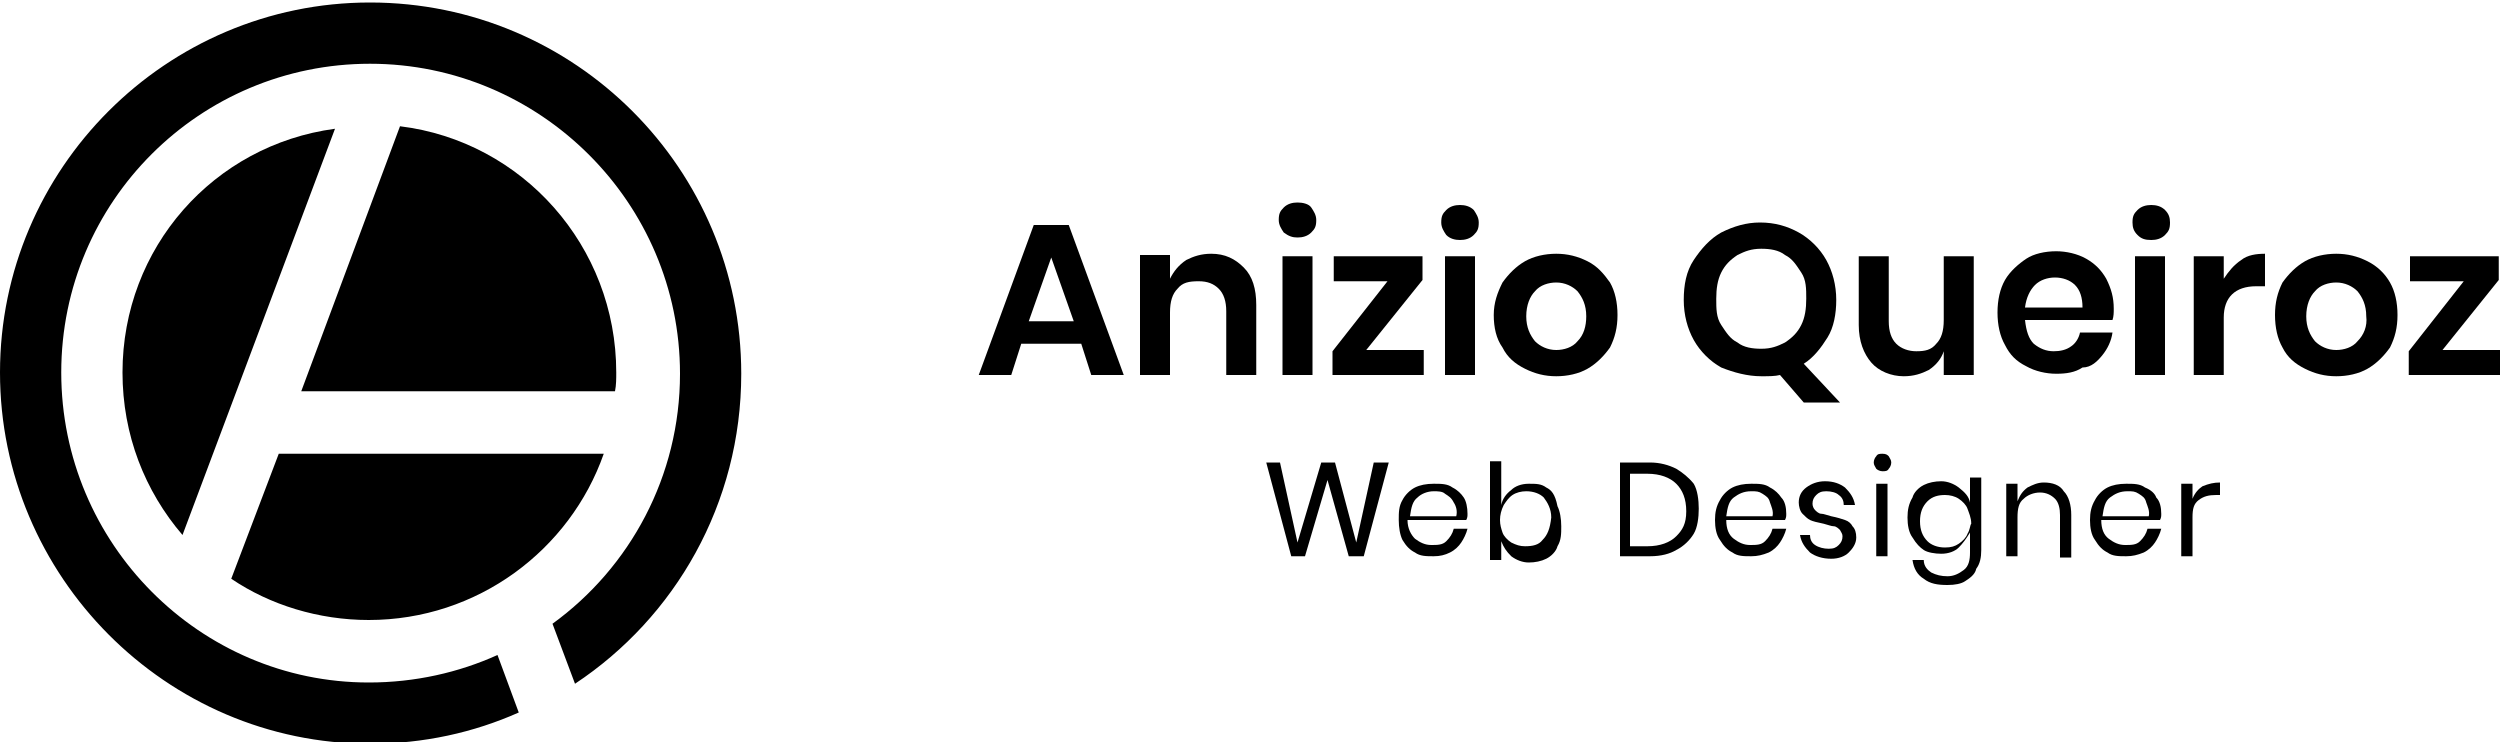
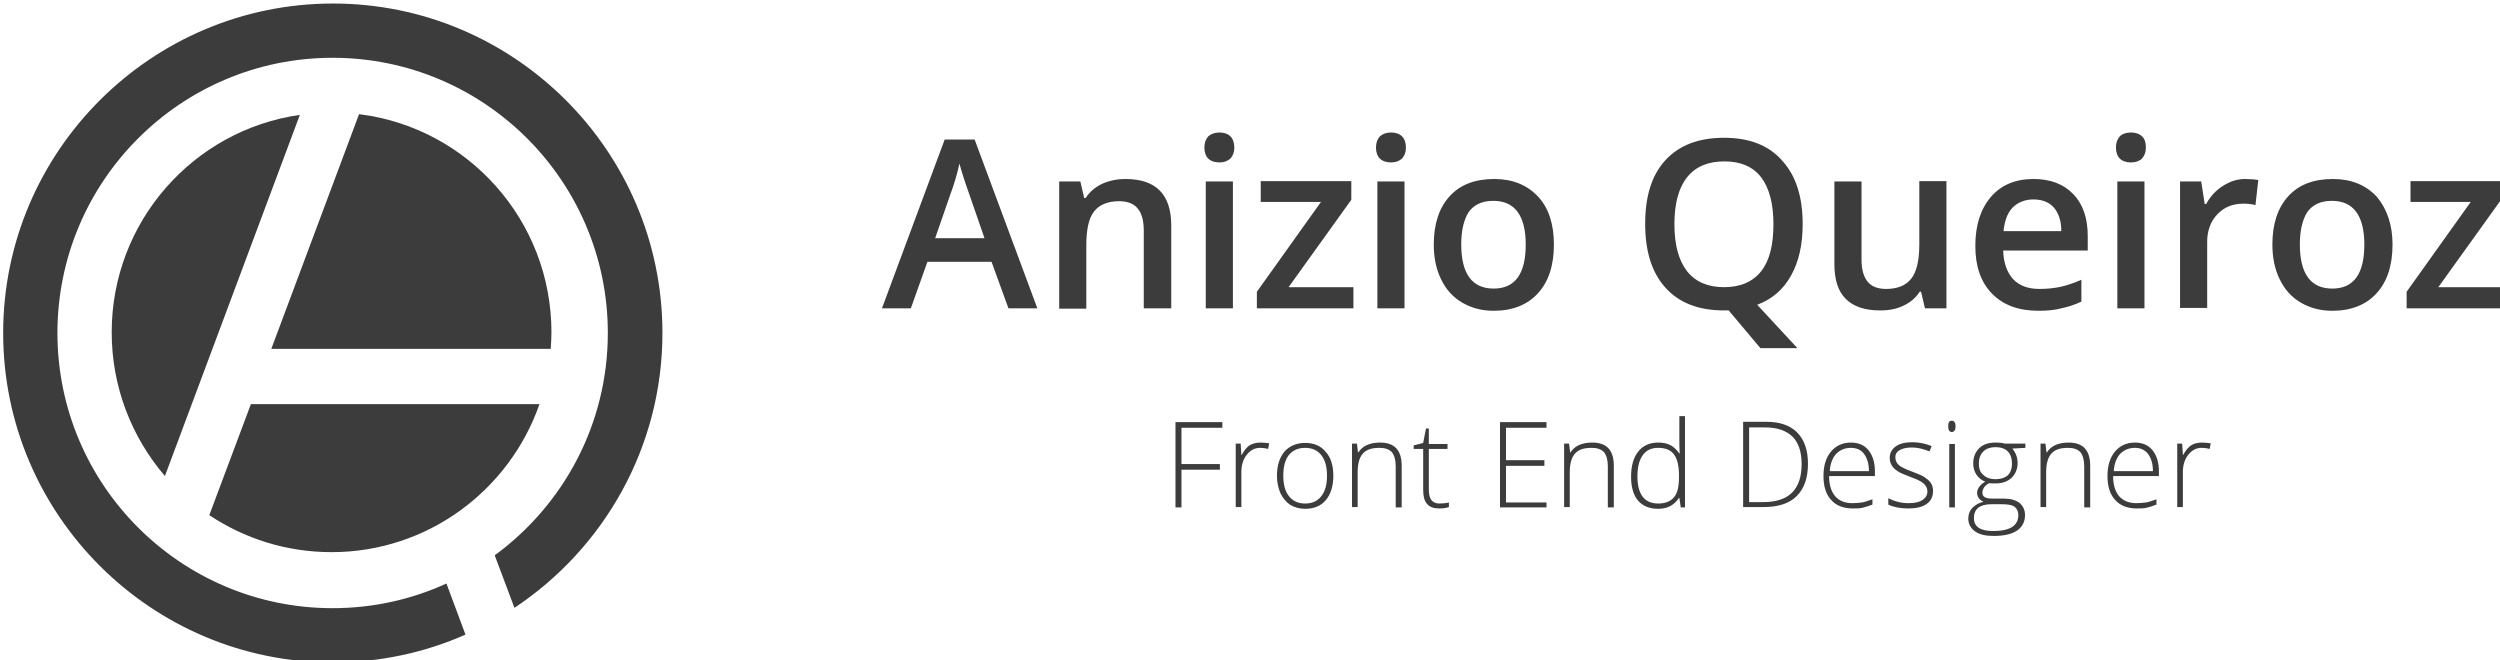
- <svg xmlns="http://www.w3.org/2000/svg" version="1.1" id="Camada_1" x="0px" y="0px" viewBox="0 0 200 59.3" style="enable-background:new 0 0 200 59.3;" xml:space="preserve">
+ <svg xmlns="http://www.w3.org/2000/svg" version="1.1" id="Camada_1" x="0px" y="0px" viewBox="0 0 709.5 187.1" style="enable-background:new 0 0 709.5 187.1;" xml:space="preserve">
+   <style type="text/css">
+ 	.st0{fill:#3C3C3C;}
+ </style>
  <g>
-     <path d="M82.7,18l-4.4,12h2.6l0.8-2.5h4.8l0.8,2.5h2.6l-4.4-12H82.7z M82.3,25.7l1.8-5.1l1.8,5.1H82.3z" />
-     <path d="M96.9,20.3c-0.8,0-1.4,0.2-2,0.5c-0.6,0.4-1,0.9-1.3,1.5v-1.9h-2.4V30h2.4v-5c0-0.9,0.2-1.5,0.6-1.9   c0.4-0.5,0.9-0.6,1.7-0.6c0.7,0,1.2,0.2,1.6,0.6c0.4,0.4,0.6,1,0.6,1.8V30h2.4v-5.6c0-1.3-0.3-2.3-1-3C98.8,20.7,98,20.3,96.9,20.3   z" />
-     <path d="M103.8,19c0.4,0,0.8-0.1,1.1-0.4c0.3-0.3,0.4-0.5,0.4-1c0-0.4-0.2-0.7-0.4-1s-0.7-0.4-1.1-0.4s-0.8,0.1-1.1,0.4   c-0.3,0.3-0.4,0.5-0.4,1c0,0.4,0.2,0.7,0.4,1C103.1,18.9,103.4,19,103.8,19z" />
-     <rect x="102.6" y="20.5" width="2.4" height="9.5" />
-     <polygon points="113.9,28 109.3,28 113.8,22.4 113.8,20.5 106.7,20.5 106.7,22.5 111,22.5 106.6,28.1 106.6,30 113.9,30  " />
-     <rect x="115.6" y="20.5" width="2.4" height="9.5" />
-     <path d="M116.8,16.4c-0.4,0-0.8,0.1-1.1,0.4c-0.3,0.3-0.4,0.5-0.4,1c0,0.4,0.2,0.7,0.4,1c0.3,0.3,0.7,0.4,1.1,0.4s0.8-0.1,1.1-0.4   c0.3-0.3,0.4-0.5,0.4-1c0-0.4-0.2-0.7-0.4-1C117.6,16.5,117.2,16.4,116.8,16.4z" />
-     <path d="M127,20.9c-0.8-0.4-1.6-0.6-2.5-0.6s-1.8,0.2-2.5,0.6s-1.3,1-1.8,1.7c-0.4,0.8-0.7,1.6-0.7,2.6s0.2,1.9,0.7,2.6   c0.4,0.8,1,1.3,1.8,1.7c0.8,0.4,1.6,0.6,2.5,0.6s1.8-0.2,2.5-0.6s1.3-1,1.8-1.7c0.4-0.8,0.6-1.6,0.6-2.6s-0.2-1.9-0.6-2.6   C128.3,21.9,127.8,21.3,127,20.9z M126.2,27.3c-0.4,0.5-1.1,0.7-1.7,0.7c-0.7,0-1.3-0.3-1.7-0.7c-0.4-0.5-0.7-1.1-0.7-2   s0.3-1.6,0.7-2c0.4-0.5,1.1-0.7,1.7-0.7c0.7,0,1.3,0.3,1.7,0.7c0.4,0.5,0.7,1.1,0.7,2C126.9,26.1,126.7,26.8,126.2,27.3z" />
-     <path d="M140.9,30.1c0.6,0,1.1,0,1.5-0.1l1.9,2.2h2.9l-2.9-3.1c0.8-0.5,1.4-1.3,1.9-2.1s0.7-1.9,0.7-3c0-1.2-0.3-2.3-0.8-3.2   s-1.3-1.7-2.2-2.2c-0.9-0.5-1.9-0.8-3.1-0.8c-1.1,0-2.1,0.3-3.1,0.8c-0.9,0.5-1.6,1.3-2.2,2.2s-0.8,2-0.8,3.2s0.3,2.3,0.8,3.2   s1.3,1.7,2.2,2.2C138.7,29.8,139.8,30.1,140.9,30.1z M137.3,23.9c0-0.8,0.1-1.5,0.4-2.1s0.7-1,1.3-1.4c0.6-0.3,1.1-0.5,1.9-0.5   c0.7,0,1.4,0.1,1.9,0.5c0.6,0.3,0.9,0.8,1.3,1.4s0.4,1.3,0.4,2.1c0,0.8-0.1,1.5-0.4,2.1s-0.7,1-1.3,1.4c-0.6,0.3-1.1,0.5-1.9,0.5   c-0.7,0-1.4-0.1-1.9-0.5c-0.6-0.3-0.9-0.8-1.3-1.4S137.3,24.7,137.3,23.9z" />
-     <path d="M155.5,28.1V30h2.4v-9.5h-2.4v5.1c0,0.9-0.2,1.5-0.6,1.9c-0.4,0.5-0.9,0.6-1.6,0.6c-0.6,0-1.2-0.2-1.6-0.6   c-0.4-0.4-0.6-1-0.6-1.8v-5.2h-2.4V26c0,1.3,0.4,2.3,1,3s1.6,1.1,2.6,1.1c0.8,0,1.4-0.2,2-0.5C154.9,29.2,155.3,28.7,155.5,28.1z" />
-     <path d="M168.2,28.4c0.4-0.5,0.7-1.1,0.8-1.8h-2.6c-0.1,0.5-0.4,0.9-0.7,1.1c-0.4,0.3-0.9,0.4-1.4,0.4c-0.6,0-1.1-0.2-1.6-0.6   c-0.4-0.4-0.6-1-0.7-1.9h7c0.1-0.3,0.1-0.6,0.1-0.9c0-0.9-0.2-1.6-0.6-2.4c-0.4-0.7-0.9-1.2-1.6-1.6s-1.6-0.6-2.4-0.6   c-0.9,0-1.8,0.2-2.4,0.6s-1.3,1-1.7,1.7s-0.6,1.6-0.6,2.6s0.2,1.9,0.6,2.6c0.4,0.8,0.9,1.3,1.7,1.7c0.7,0.4,1.6,0.6,2.4,0.6   c0.8,0,1.5-0.1,2.1-0.5C167.3,29.4,167.8,28.9,168.2,28.4z M162.8,22.8c0.4-0.4,1-0.6,1.6-0.6s1.2,0.2,1.6,0.6   c0.4,0.4,0.6,1,0.6,1.8h-4.6C162.1,23.8,162.4,23.2,162.8,22.8z" />
-     <path d="M172.1,16.4c-0.4,0-0.8,0.1-1.1,0.4s-0.4,0.5-0.4,1c0,0.4,0.1,0.7,0.4,1s0.6,0.4,1.1,0.4c0.4,0,0.8-0.1,1.1-0.4   s0.4-0.5,0.4-1c0-0.4-0.1-0.7-0.4-1C172.9,16.5,172.5,16.4,172.1,16.4z" />
-     <rect x="170.8" y="20.5" width="2.4" height="9.5" />
-     <path d="M177.9,22.3v-1.8h-2.4V30h2.4v-4.6c0-1.6,0.9-2.5,2.6-2.5h0.7v-2.6c-0.7,0-1.4,0.1-1.9,0.5   C178.7,21.2,178.3,21.7,177.9,22.3z" />
-     <path d="M189.4,20.9c-0.8-0.4-1.6-0.6-2.5-0.6s-1.8,0.2-2.5,0.6s-1.3,1-1.8,1.7c-0.4,0.8-0.6,1.6-0.6,2.6s0.2,1.9,0.6,2.6   c0.4,0.8,1,1.3,1.8,1.7c0.8,0.4,1.6,0.6,2.5,0.6s1.8-0.2,2.5-0.6s1.3-1,1.8-1.7c0.4-0.8,0.6-1.6,0.6-2.6s-0.2-1.9-0.6-2.6   C190.8,21.9,190.2,21.3,189.4,20.9z M188.6,27.3c-0.4,0.5-1.1,0.7-1.7,0.7c-0.7,0-1.3-0.3-1.7-0.7c-0.4-0.5-0.7-1.1-0.7-2   s0.3-1.6,0.7-2c0.4-0.5,1.1-0.7,1.7-0.7c0.7,0,1.3,0.3,1.7,0.7c0.4,0.5,0.7,1.1,0.7,2C189.4,26.1,189.1,26.8,188.6,27.3z" />
-     <polygon points="195.4,28 199.9,22.4 199.9,20.5 192.8,20.5 192.8,22.5 197.1,22.5 192.7,28.1 192.7,30 200,30 200,28  " />
-     <path d="M48.3,36.3h-26l-3.8,10c3.1,2.1,7,3.3,11,3.3C38.2,49.6,45.6,44,48.3,36.3z" />
-     <path d="M9.8,29.8c0,5,1.8,9.5,4.8,13l12.2-32.5C17.1,11.6,9.8,19.8,9.8,29.8z" />
-     <path d="M49.3,29.8c0-10.1-7.5-18.5-17.3-19.7l-7.9,21.2h25.1C49.3,30.8,49.3,30.3,49.3,29.8z" />
-     <path d="M29.6,0.2C13.3,0.2,0,13.5,0,29.8s13.3,29.7,29.6,29.7c4.3,0,8.3-0.9,11.9-2.5l-1.7-4.6c-3.1,1.4-6.6,2.2-10.3,2.2   C16,54.6,4.9,43.5,4.9,29.8S16,5.1,29.6,5.1s24.8,11.1,24.8,24.8c0,8.2-4,15.5-10.2,20l1.8,4.8c8-5.3,13.3-14.4,13.3-24.8   C59.3,13.5,46,0.2,29.6,0.2z" />
-     <polygon points="108.5,43.4 106.8,37 105.7,37 103.8,43.4 102.4,37 101.3,37 103.3,44.5 104.4,44.5 106.2,38.4 107.9,44.5    109.1,44.5 111.1,37 109.9,37  " />
-     <path d="M116.2,39c-0.4-0.3-0.9-0.3-1.5-0.3c-0.6,0-1.1,0.1-1.5,0.3s-0.8,0.6-1,1c-0.3,0.5-0.3,1-0.3,1.6s0.1,1.2,0.3,1.6   c0.3,0.5,0.6,0.8,1,1c0.4,0.3,0.9,0.3,1.5,0.3c0.5,0,0.9-0.1,1.3-0.3c0.4-0.2,0.7-0.5,0.9-0.8s0.4-0.7,0.5-1.1h-1.1   c-0.1,0.4-0.3,0.7-0.6,1c-0.3,0.3-0.7,0.3-1.2,0.3s-0.9-0.2-1.3-0.5c-0.3-0.3-0.6-0.8-0.6-1.5h4.7c0.1-0.2,0.1-0.3,0.1-0.5   c0-0.5-0.1-1-0.3-1.3C116.9,39.5,116.6,39.2,116.2,39z M112.8,41.3c0.1-0.7,0.2-1.2,0.6-1.5c0.3-0.3,0.8-0.5,1.3-0.5   c0.3,0,0.7,0,0.9,0.2c0.3,0.2,0.5,0.3,0.7,0.7c0.2,0.3,0.3,0.7,0.2,1.1H112.8z" />
-     <path d="M123.7,39c-0.4-0.3-0.8-0.3-1.4-0.3s-1.1,0.2-1.4,0.5c-0.4,0.3-0.7,0.7-0.8,1.2v-3.5h-0.9v7.9h0.9v-1.5   c0.2,0.5,0.4,0.8,0.8,1.2c0.4,0.3,0.9,0.5,1.4,0.5c0.5,0,1-0.1,1.4-0.3s0.8-0.6,0.9-1c0.3-0.5,0.3-1,0.3-1.6s-0.1-1.2-0.3-1.6   C124.4,39.5,124.1,39.2,123.7,39z M123.4,43.2c-0.3,0.4-0.8,0.5-1.4,0.5c-0.4,0-0.7-0.1-1.1-0.3c-0.3-0.2-0.6-0.5-0.7-0.8   S120,42,120,41.6s0.1-0.8,0.3-1.2c0.2-0.3,0.4-0.6,0.7-0.8c0.3-0.2,0.7-0.3,1.1-0.3c0.6,0,1.1,0.2,1.4,0.5c0.3,0.4,0.6,0.9,0.6,1.6   C124,42.3,123.8,42.8,123.4,43.2z" />
-     <path d="M134.1,37.5c-0.6-0.3-1.3-0.5-2.1-0.5h-2.4v7.5h2.4c0.9,0,1.6-0.2,2.1-0.5c0.6-0.3,1.1-0.8,1.4-1.3s0.4-1.3,0.4-2   s-0.1-1.5-0.4-2C135.1,38.2,134.6,37.8,134.1,37.5z M134.1,42.9c-0.5,0.5-1.3,0.8-2.3,0.8h-1.4v-5.8h1.4c1,0,1.8,0.3,2.3,0.8   s0.8,1.2,0.8,2.2S134.6,42.4,134.1,42.9z" />
-     <path d="M141.6,39c-0.4-0.3-0.9-0.3-1.5-0.3c-0.6,0-1.1,0.1-1.5,0.3s-0.8,0.6-1,1c-0.3,0.5-0.4,1-0.4,1.6s0.1,1.2,0.4,1.6   c0.3,0.5,0.6,0.8,1,1c0.4,0.3,0.9,0.3,1.5,0.3c0.5,0,0.9-0.1,1.4-0.3c0.4-0.2,0.7-0.5,0.9-0.8s0.4-0.7,0.5-1.1h-1.1   c-0.1,0.4-0.3,0.7-0.6,1c-0.3,0.3-0.7,0.3-1.2,0.3s-0.9-0.2-1.3-0.5s-0.6-0.8-0.6-1.5h4.7c0.1-0.2,0.1-0.3,0.1-0.5   c0-0.5-0.1-1-0.4-1.3C142.3,39.5,142,39.2,141.6,39z M138.1,41.3c0.1-0.7,0.2-1.2,0.6-1.5c0.4-0.3,0.8-0.5,1.4-0.5   c0.4,0,0.6,0,0.9,0.2s0.5,0.3,0.6,0.7c0.1,0.3,0.3,0.7,0.2,1.1H138.1z" />
-     <path d="M147.6,41.6c-0.3-0.1-0.6-0.2-1.1-0.3c-0.4-0.1-0.6-0.2-0.8-0.2s-0.4-0.2-0.5-0.3s-0.2-0.3-0.2-0.5c0-0.3,0.1-0.5,0.3-0.7   c0.2-0.2,0.4-0.3,0.8-0.3c0.4,0,0.8,0.1,1,0.3c0.3,0.2,0.4,0.5,0.4,0.8h0.9c-0.1-0.6-0.4-1-0.8-1.4c-0.4-0.3-0.9-0.5-1.6-0.5   c-0.6,0-1.1,0.2-1.5,0.5c-0.4,0.3-0.6,0.7-0.6,1.2c0,0.3,0.1,0.7,0.3,0.9c0.2,0.2,0.4,0.4,0.6,0.5s0.6,0.2,1.1,0.3   c0.4,0.1,0.6,0.2,0.8,0.2s0.4,0.2,0.5,0.3c0.1,0.2,0.2,0.3,0.2,0.5c0,0.3-0.1,0.5-0.3,0.7s-0.4,0.3-0.8,0.3c-0.4,0-0.8-0.1-1.1-0.3   c-0.3-0.2-0.4-0.5-0.4-0.8H144c0.1,0.6,0.4,1,0.8,1.4c0.4,0.3,1,0.5,1.7,0.5c0.6,0,1.1-0.2,1.4-0.5s0.6-0.7,0.6-1.2   c0-0.4-0.1-0.7-0.3-0.9C148.1,41.9,147.9,41.7,147.6,41.6z" />
-     <path d="M150.6,36.3c-0.2,0-0.4,0-0.5,0.2c-0.1,0.1-0.2,0.3-0.2,0.5s0.1,0.3,0.2,0.5c0.1,0.1,0.3,0.2,0.5,0.2s0.4,0,0.5-0.2   c0.1-0.1,0.2-0.3,0.2-0.5s-0.1-0.3-0.2-0.5C151,36.4,150.9,36.3,150.6,36.3z" />
-     <rect x="150.1" y="38.7" width="0.9" height="5.8" />
-     <path d="M157.6,40.2c-0.1-0.5-0.4-0.8-0.9-1.2c-0.4-0.3-0.9-0.5-1.4-0.5c-0.5,0-1,0.1-1.4,0.3s-0.8,0.6-0.9,1   c-0.3,0.5-0.4,1-0.4,1.6s0.1,1.2,0.4,1.6c0.3,0.5,0.6,0.8,0.9,1s0.9,0.3,1.4,0.3c0.6,0,1.1-0.2,1.4-0.5s0.6-0.7,0.9-1.2v1.6   c0,0.6-0.1,1.1-0.5,1.4c-0.4,0.3-0.8,0.5-1.3,0.5s-0.9-0.1-1.3-0.3c-0.3-0.2-0.6-0.5-0.6-1H153c0.1,0.7,0.4,1.2,0.9,1.5   c0.5,0.4,1.1,0.5,1.9,0.5c0.6,0,1.1-0.1,1.4-0.3s0.8-0.5,0.9-1c0.3-0.4,0.4-0.9,0.4-1.5v-5.8h-0.9L157.6,40.2L157.6,40.2z    M157.4,42.7c-0.1,0.3-0.4,0.6-0.7,0.8c-0.3,0.2-0.6,0.3-1.1,0.3c-0.6,0-1.1-0.2-1.4-0.5c-0.4-0.4-0.6-0.9-0.6-1.6   c0-0.7,0.2-1.2,0.6-1.6c0.4-0.4,0.9-0.5,1.4-0.5c0.4,0,0.8,0.1,1.1,0.3s0.6,0.5,0.7,0.8c0.1,0.3,0.3,0.7,0.3,1.2   C157.6,42,157.6,42.4,157.4,42.7z" />
-     <path d="M163.5,38.6c-0.5,0-0.9,0.2-1.3,0.4c-0.4,0.3-0.6,0.6-0.8,1.1v-1.4h-0.9v5.8h0.9v-3.1c0-0.7,0.1-1.2,0.5-1.5   c0.3-0.3,0.8-0.5,1.3-0.5c0.5,0,0.9,0.2,1.2,0.5s0.4,0.8,0.4,1.3v3.4h0.9v-3.4c0-0.8-0.2-1.5-0.6-1.9   C164.8,38.8,164.2,38.6,163.5,38.6z" />
-     <path d="M171.6,39c-0.4-0.3-0.9-0.3-1.5-0.3c-0.6,0-1.1,0.1-1.5,0.3s-0.8,0.6-1,1c-0.3,0.5-0.4,1-0.4,1.6s0.1,1.2,0.4,1.6   c0.3,0.5,0.6,0.8,1,1c0.4,0.3,0.9,0.3,1.5,0.3c0.5,0,0.9-0.1,1.4-0.3c0.4-0.2,0.7-0.5,0.9-0.8s0.4-0.7,0.5-1.1h-1.1   c-0.1,0.4-0.3,0.7-0.6,1c-0.3,0.3-0.7,0.3-1.2,0.3s-0.9-0.2-1.3-0.5s-0.6-0.8-0.6-1.5h4.7c0.1-0.2,0.1-0.3,0.1-0.5   c0-0.5-0.1-1-0.4-1.3C172.4,39.5,172.1,39.2,171.6,39z M168.2,41.3c0.1-0.7,0.2-1.2,0.6-1.5c0.4-0.3,0.8-0.5,1.4-0.5   c0.4,0,0.6,0,0.9,0.2s0.5,0.3,0.6,0.7c0.1,0.3,0.3,0.7,0.2,1.1H168.2z" />
-     <path d="M175.4,39.9v-1.2h-0.9v5.8h0.9v-3.1c0-0.7,0.1-1.1,0.5-1.4c0.4-0.3,0.8-0.4,1.4-0.4h0.3v-1c-0.5,0-0.9,0.1-1.4,0.3   C175.9,39.1,175.6,39.4,175.4,39.9z" />
+     <g>
+       <g>
+         <path class="st0" d="M59.4,146.2c9.9,6.6,21.8,10.5,34.7,10.5c27.3,0,50.5-17.6,59-42H71.2L59.4,146.2z" />
+         <path class="st0" d="M31.7,94.3c0,15.6,5.7,29.8,15.1,40.8L85.1,32.6C54.9,36.9,31.7,62.9,31.7,94.3z" />
+         <path class="st0" d="M101.9,32.4L77,99h79.3c0.1-1.6,0.2-3.1,0.2-4.7C156.5,62.5,132.7,36.2,101.9,32.4z" />
+       </g>
+       <path class="st0" d="M188,94.5c0-51.6-42-93.5-93.5-93.5S0.9,42.9,0.9,94.5s42,93.5,93.5,93.5c13.4,0,26.2-2.8,37.7-7.9l-5.4-14.5    c-9.8,4.5-20.8,7-32.3,7c-43.1,0-78.1-35-78.1-78.1s35-78.1,78.1-78.1s78.1,35,78.1,78.1c0,25.9-12.6,48.8-32.1,63.1l5.6,14.9    C171.3,155.7,188,127,188,94.5z" />
+     </g>
+     <g>
+       <g>
+         <path class="st0" d="M335.3,144h-1.7v-24.2h13.3v1.6h-11.6v10.3h10.9v1.6h-10.9V144z" />
+         <path class="st0" d="M357.7,125.6c0.8,0,1.6,0.1,2.5,0.2l-0.3,1.6c-0.8-0.2-1.5-0.3-2.3-0.3c-1.5,0-2.8,0.7-3.8,2     c-1,1.3-1.5,2.9-1.5,4.9v9.9h-1.6v-18h1.4l0.2,3.2h0.1c0.7-1.3,1.5-2.3,2.4-2.8C355.5,125.9,356.5,125.6,357.7,125.6z" />
+         <path class="st0" d="M378.4,135c0,2.9-0.7,5.2-2.1,6.9c-1.4,1.7-3.4,2.5-5.9,2.5c-1.6,0-3-0.4-4.2-1.1c-1.2-0.8-2.1-1.9-2.8-3.3     c-0.6-1.4-1-3.1-1-4.9c0-2.9,0.7-5.2,2.1-6.9c1.4-1.6,3.4-2.5,5.9-2.5c2.5,0,4.4,0.8,5.8,2.5C377.7,129.8,378.4,132.1,378.4,135z      M364.2,135c0,2.5,0.5,4.4,1.6,5.8c1.1,1.4,2.6,2.1,4.6,2.1c2,0,3.5-0.7,4.6-2.1c1.1-1.4,1.6-3.3,1.6-5.8c0-2.5-0.5-4.4-1.6-5.8     c-1.1-1.4-2.6-2.1-4.6-2.1c-2,0-3.5,0.7-4.6,2C364.7,130.5,364.2,132.5,364.2,135z" />
+         <path class="st0" d="M396.1,144v-11.7c0-1.8-0.4-3.1-1.1-4c-0.8-0.8-1.9-1.2-3.5-1.2c-2.2,0-3.7,0.5-4.7,1.6     c-1,1.1-1.5,2.9-1.5,5.3v9.9h-1.6v-18h1.4l0.3,2.5h0.1c1.2-1.9,3.3-2.8,6.2-2.8c4.1,0,6.1,2.2,6.1,6.6V144H396.1z" />
+         <path class="st0" d="M408.5,142.9c1,0,1.9-0.1,2.7-0.3v1.3c-0.8,0.3-1.7,0.4-2.7,0.4c-1.6,0-2.8-0.4-3.5-1.3     c-0.8-0.9-1.1-2.2-1.1-4v-11.6h-2.7v-1l2.7-0.7l0.8-4.1h0.8v4.4h5.3v1.4h-5.3v11.4c0,1.4,0.2,2.4,0.7,3.1     C406.7,142.5,407.4,142.9,408.5,142.9z" />
+         <path class="st0" d="M438.9,144h-13.2v-24.2h13.2v1.6h-11.5v9.2h10.9v1.6h-10.9v10.4h11.5V144z" />
+         <path class="st0" d="M456.3,144v-11.7c0-1.8-0.4-3.1-1.1-4c-0.8-0.8-1.9-1.2-3.5-1.2c-2.2,0-3.7,0.5-4.7,1.6     c-1,1.1-1.5,2.9-1.5,5.3v9.9h-1.6v-18h1.4l0.3,2.5h0.1c1.2-1.9,3.3-2.8,6.2-2.8c4.1,0,6.1,2.2,6.1,6.6V144H456.3z" />
+         <path class="st0" d="M470.6,125.6c1.3,0,2.4,0.2,3.4,0.7s1.8,1.3,2.6,2.4h0.1c-0.1-1.4-0.1-2.8-0.1-4.1v-6.5h1.6V144H477     l-0.4-2.7h-0.1c-1.4,2.1-3.3,3.1-5.9,3.1c-2.5,0-4.4-0.8-5.7-2.3c-1.3-1.5-2-3.8-2-6.8c0-3.1,0.7-5.5,2-7.1     C466.2,126.5,468.1,125.6,470.6,125.6z M470.6,127.1c-2,0-3.4,0.7-4.4,2.1c-1,1.4-1.5,3.4-1.5,6c0,5.1,2,7.7,5.9,7.7     c2,0,3.5-0.6,4.5-1.8s1.4-3.1,1.4-5.8V135c0-2.8-0.5-4.8-1.4-6C474.2,127.7,472.6,127.1,470.6,127.1z" />
+         <path class="st0" d="M513.1,131.6c0,4.1-1.1,7.1-3.2,9.2c-2.1,2.1-5.3,3.1-9.4,3.1h-5.8v-24.2h6.5c3.9,0,6.8,1,8.8,3     C512.1,124.8,513.1,127.8,513.1,131.6z M511.3,131.7c0-3.5-0.9-6.1-2.6-7.8c-1.8-1.7-4.3-2.6-7.8-2.6h-4.5v21.2h4     C507.7,142.5,511.3,138.9,511.3,131.7z" />
+         <path class="st0" d="M525.8,144.3c-2.6,0-4.7-0.8-6.1-2.4c-1.5-1.6-2.2-3.9-2.2-6.8c0-2.9,0.7-5.2,2.1-6.9     c1.4-1.7,3.3-2.6,5.7-2.6c2.1,0,3.8,0.7,5,2.2c1.2,1.5,1.8,3.5,1.8,6v1.3h-13c0,2.5,0.6,4.4,1.7,5.7c1.1,1.3,2.8,2,4.9,2     c1,0,1.9-0.1,2.7-0.2c0.8-0.1,1.8-0.5,3-0.9v1.5c-1,0.4-2,0.7-2.8,0.9S526.9,144.3,525.8,144.3z M525.3,127.1     c-1.7,0-3.1,0.6-4.2,1.7c-1,1.1-1.7,2.8-1.8,4.9h11.1c0-2.1-0.5-3.7-1.4-4.9C528.2,127.7,526.9,127.1,525.3,127.1z" />
+         <path class="st0" d="M548.6,139.3c0,1.6-0.6,2.9-1.8,3.7c-1.2,0.9-3,1.3-5.2,1.3c-2.4,0-4.3-0.4-5.7-1.1v-1.8     c1.8,0.9,3.7,1.4,5.7,1.4c1.8,0,3.1-0.3,4-0.9c0.9-0.6,1.4-1.4,1.4-2.4c0-0.9-0.4-1.7-1.1-2.3c-0.7-0.6-1.9-1.2-3.6-1.8     c-1.8-0.7-3.1-1.2-3.8-1.7c-0.7-0.5-1.3-1-1.6-1.6c-0.4-0.6-0.6-1.3-0.6-2.2c0-1.3,0.6-2.4,1.7-3.2c1.1-0.8,2.7-1.2,4.7-1.2     c1.9,0,3.8,0.4,5.5,1.1l-0.6,1.5c-1.8-0.7-3.4-1.1-4.9-1.1c-1.5,0-2.6,0.2-3.5,0.7c-0.9,0.5-1.3,1.2-1.3,2c0,0.9,0.3,1.7,1,2.3     c0.7,0.6,2,1.2,3.9,1.9c1.6,0.6,2.8,1.1,3.5,1.6c0.7,0.5,1.3,1,1.7,1.6S548.6,138.5,548.6,139.3z" />
+         <path class="st0" d="M552.9,121c0-1.1,0.3-1.6,1-1.6c0.3,0,0.6,0.1,0.8,0.4c0.2,0.3,0.3,0.7,0.3,1.2c0,0.5-0.1,0.9-0.3,1.2     c-0.2,0.3-0.5,0.4-0.8,0.4C553.3,122.6,552.9,122.1,552.9,121z M554.8,144h-1.6v-18h1.6V144z" />
+         <path class="st0" d="M574.8,126v1.1l-3.7,0.2c1,1.2,1.5,2.6,1.5,4.1c0,1.7-0.6,3.1-1.7,4.2c-1.2,1.1-2.7,1.6-4.6,1.6     c-0.8,0-1.4,0-1.7-0.1c-0.7,0.3-1.1,0.7-1.5,1.2c-0.3,0.5-0.5,1-0.5,1.5c0,0.6,0.2,1,0.7,1.3c0.4,0.3,1.2,0.4,2.2,0.4h3.1     c2,0,3.4,0.4,4.5,1.2c1,0.8,1.6,2,1.6,3.5c0,1.9-0.8,3.4-2.3,4.4c-1.5,1-3.7,1.5-6.6,1.5c-2.3,0-4-0.4-5.3-1.3     c-1.2-0.9-1.9-2.1-1.9-3.6c0-1.2,0.4-2.3,1.2-3.1c0.8-0.8,1.8-1.4,3.1-1.7c-0.5-0.2-1-0.6-1.3-1c-0.3-0.4-0.5-0.9-0.5-1.5     c0-1.2,0.8-2.3,2.3-3.2c-1-0.4-1.9-1.1-2.5-2c-0.6-0.9-0.9-2-0.9-3.2c0-1.8,0.6-3.2,1.7-4.3c1.1-1.1,2.7-1.6,4.6-1.6     c1.2,0,2.1,0.1,2.7,0.3H574.8z M560.2,147c0,2.5,1.8,3.7,5.5,3.7c4.7,0,7.1-1.5,7.1-4.5c0-1.1-0.4-1.9-1.1-2.4s-1.9-0.7-3.6-0.7     h-2.9C561.9,143.1,560.2,144.4,560.2,147z M561.6,131.6c0,1.4,0.4,2.5,1.3,3.2c0.8,0.8,2,1.2,3.4,1.2c1.5,0,2.7-0.4,3.5-1.1     c0.8-0.8,1.2-1.9,1.2-3.3c0-1.5-0.4-2.7-1.2-3.5c-0.8-0.8-2-1.2-3.5-1.2c-1.4,0-2.6,0.4-3.4,1.2C562,129,561.6,130.1,561.6,131.6     z" />
+         <path class="st0" d="M591.5,144v-11.7c0-1.8-0.4-3.1-1.1-4c-0.8-0.8-1.9-1.2-3.5-1.2c-2.2,0-3.7,0.5-4.7,1.6     c-1,1.1-1.5,2.9-1.5,5.3v9.9h-1.6v-18h1.4l0.3,2.5h0.1c1.2-1.9,3.3-2.8,6.2-2.8c4.1,0,6.1,2.2,6.1,6.6V144H591.5z" />
+         <path class="st0" d="M606.4,144.3c-2.6,0-4.7-0.8-6.1-2.4c-1.5-1.6-2.2-3.9-2.2-6.8c0-2.9,0.7-5.2,2.1-6.9     c1.4-1.7,3.3-2.6,5.7-2.6c2.1,0,3.8,0.7,5,2.2c1.2,1.5,1.8,3.5,1.8,6v1.3h-13c0,2.5,0.6,4.4,1.7,5.7c1.1,1.3,2.8,2,4.9,2     c1,0,1.9-0.1,2.7-0.2c0.8-0.1,1.8-0.5,3-0.9v1.5c-1,0.4-2,0.7-2.8,0.9S607.4,144.3,606.4,144.3z M605.9,127.1     c-1.7,0-3.1,0.6-4.2,1.7c-1,1.1-1.7,2.8-1.8,4.9H611c0-2.1-0.5-3.7-1.4-4.9C608.7,127.7,607.5,127.1,605.9,127.1z" />
+         <path class="st0" d="M624.9,125.6c0.8,0,1.6,0.1,2.5,0.2l-0.3,1.6c-0.8-0.2-1.5-0.3-2.3-0.3c-1.5,0-2.8,0.7-3.8,2     c-1,1.3-1.5,2.9-1.5,4.9v9.9h-1.6v-18h1.4l0.2,3.2h0.1c0.7-1.3,1.5-2.3,2.4-2.8C622.6,125.9,623.7,125.6,624.9,125.6z" />
+       </g>
+       <g>
+         <path class="st0" d="M286.2,87.5l-4.8-13.2h-18.2l-4.7,13.2h-8.2l17.8-47.9h8.5l17.8,47.9H286.2z M279.4,67.6l-4.5-13     c-0.3-0.9-0.8-2.2-1.4-4.1c-0.6-1.9-1-3.2-1.2-4.1c-0.6,2.7-1.4,5.6-2.6,8.8l-4.3,12.4H279.4z" />
+         <path class="st0" d="M332.3,87.5h-7.7V65.4c0-2.8-0.6-4.9-1.7-6.2c-1.1-1.4-2.9-2.1-5.3-2.1c-3.2,0-5.6,1-7.1,2.9     c-1.5,1.9-2.2,5.1-2.2,9.6v18h-7.7V51.5h6l1.1,4.7h0.4c1.1-1.7,2.6-3,4.6-4c2-0.9,4.2-1.4,6.7-1.4c8.7,0,13,4.4,13,13.2V87.5z" />
+         <path class="st0" d="M341.8,41.9c0-1.4,0.4-2.4,1.1-3.2c0.8-0.7,1.8-1.1,3.2-1.1c1.3,0,2.4,0.4,3.1,1.1c0.7,0.7,1.1,1.8,1.1,3.2     c0,1.3-0.4,2.3-1.1,3.1c-0.8,0.7-1.8,1.1-3.1,1.1c-1.4,0-2.5-0.4-3.2-1.1C342.2,44.3,341.8,43.2,341.8,41.9z M349.9,87.5h-7.7     V51.5h7.7V87.5z" />
+         <path class="st0" d="M384.1,87.5h-27.4v-4.7l18.2-25.5h-17.1v-5.9h25.7v5.3l-17.8,24.8h18.4V87.5z" />
+         <path class="st0" d="M390.5,41.9c0-1.4,0.4-2.4,1.1-3.2c0.8-0.7,1.8-1.1,3.2-1.1c1.3,0,2.4,0.4,3.1,1.1c0.7,0.7,1.1,1.8,1.1,3.2     c0,1.3-0.4,2.3-1.1,3.1c-0.8,0.7-1.8,1.1-3.1,1.1c-1.4,0-2.5-0.4-3.2-1.1C390.9,44.3,390.5,43.2,390.5,41.9z M398.6,87.5h-7.7     V51.5h7.7V87.5z" />
+         <path class="st0" d="M441,69.4c0,5.9-1.5,10.5-4.5,13.8c-3,3.3-7.2,5-12.6,5c-3.4,0-6.3-0.8-8.9-2.3c-2.6-1.5-4.6-3.7-6-6.6     c-1.4-2.8-2.1-6.2-2.1-9.9c0-5.8,1.5-10.4,4.5-13.7c3-3.3,7.2-4.9,12.7-4.9c5.2,0,9.3,1.7,12.4,5S441,63.8,441,69.4z M414.7,69.4     c0,8.3,3.1,12.5,9.2,12.5c6.1,0,9.1-4.2,9.1-12.5c0-8.2-3.1-12.4-9.2-12.4c-3.2,0-5.5,1.1-7,3.2     C415.4,62.4,414.7,65.5,414.7,69.4z" />
+         <path class="st0" d="M511.6,63.6c0,5.8-1.1,10.7-3.3,14.6c-2.2,4-5.4,6.7-9.6,8.3l11.4,12.3h-10.5l-9-10.7h-1.3     c-7.2,0-12.7-2.1-16.6-6.4c-3.9-4.3-5.8-10.3-5.8-18.2c0-7.9,1.9-13.9,5.8-18.1c3.9-4.2,9.4-6.3,16.6-6.3     c7.1,0,12.6,2.1,16.4,6.4C509.7,49.8,511.6,55.9,511.6,63.6z M475.2,63.6c0,5.9,1.2,10.3,3.6,13.4c2.4,3,5.9,4.5,10.5,4.5     c4.6,0,8.1-1.5,10.5-4.5c2.4-3,3.5-7.5,3.5-13.4c0-5.8-1.2-10.3-3.5-13.3s-5.8-4.5-10.4-4.5c-4.7,0-8.2,1.5-10.6,4.5     S475.2,57.8,475.2,63.6z" />
+         <path class="st0" d="M546.3,87.5l-1.1-4.7h-0.4c-1.1,1.7-2.6,3-4.5,3.9c-2,1-4.2,1.4-6.7,1.4c-4.4,0-7.6-1.1-9.8-3.3     c-2.2-2.2-3.2-5.5-3.2-9.9V51.5h7.7v22.2c0,2.8,0.6,4.8,1.7,6.2c1.1,1.4,2.9,2.1,5.3,2.1c3.2,0,5.6-1,7.1-2.9     c1.5-1.9,2.3-5.1,2.3-9.7v-18h7.7v36.1H546.3z" />
+         <path class="st0" d="M578.5,88.2c-5.6,0-10-1.6-13.2-4.9c-3.2-3.3-4.7-7.8-4.7-13.5c0-5.9,1.5-10.5,4.4-13.9     c2.9-3.4,7-5.1,12.1-5.1c4.8,0,8.5,1.4,11.3,4.3c2.8,2.9,4.1,6.9,4.1,11.9v4.1h-24c0.1,3.5,1.1,6.2,2.8,8.1     c1.8,1.9,4.3,2.8,7.5,2.8c2.1,0,4.1-0.2,6-0.6c1.8-0.4,3.8-1.1,5.9-2v6.2c-1.9,0.9-3.8,1.5-5.7,1.9C583.2,88,581,88.2,578.5,88.2     z M577.1,56.6c-2.4,0-4.4,0.8-5.9,2.3c-1.5,1.5-2.3,3.8-2.6,6.7H585c0-3-0.8-5.2-2.2-6.8C581.5,57.4,579.6,56.6,577.1,56.6z" />
+         <path class="st0" d="M600.5,41.9c0-1.4,0.4-2.4,1.1-3.2c0.7-0.7,1.8-1.1,3.2-1.1c1.3,0,2.4,0.4,3.1,1.1c0.8,0.7,1.1,1.8,1.1,3.2     c0,1.3-0.4,2.3-1.1,3.1c-0.7,0.7-1.8,1.1-3.1,1.1c-1.4,0-2.5-0.4-3.2-1.1C600.9,44.3,600.5,43.2,600.5,41.9z M608.6,87.5h-7.7     V51.5h7.7V87.5z" />
+         <path class="st0" d="M637.1,50.8c1.5,0,2.8,0.1,3.8,0.3l-0.8,7.1c-1.1-0.3-2.2-0.4-3.4-0.4c-3.1,0-5.5,1-7.4,3     c-1.9,2-2.9,4.6-2.9,7.8v18.8h-7.7V51.5h6l1,6.4h0.4c1.2-2.2,2.8-3.9,4.7-5.1C632.8,51.5,634.9,50.8,637.1,50.8z" />
+         <path class="st0" d="M679,69.4c0,5.9-1.5,10.5-4.5,13.8c-3,3.3-7.2,5-12.6,5c-3.4,0-6.3-0.8-8.9-2.3c-2.6-1.5-4.6-3.7-6-6.6     c-1.4-2.8-2.1-6.2-2.1-9.9c0-5.8,1.5-10.4,4.5-13.7c3-3.3,7.2-4.9,12.7-4.9c5.2,0,9.3,1.7,12.4,5C677.4,59.2,679,63.8,679,69.4z      M652.7,69.4c0,8.3,3.1,12.5,9.2,12.5c6.1,0,9.1-4.2,9.1-12.5c0-8.2-3.1-12.4-9.2-12.4c-3.2,0-5.5,1.1-7,3.2     C653.4,62.4,652.7,65.5,652.7,69.4z" />
+         <path class="st0" d="M710.4,87.5h-27.4v-4.7l18.2-25.5h-17.1v-5.9h25.7v5.3l-17.8,24.8h18.4V87.5z" />
+       </g>
+     </g>
  </g>
</svg>
